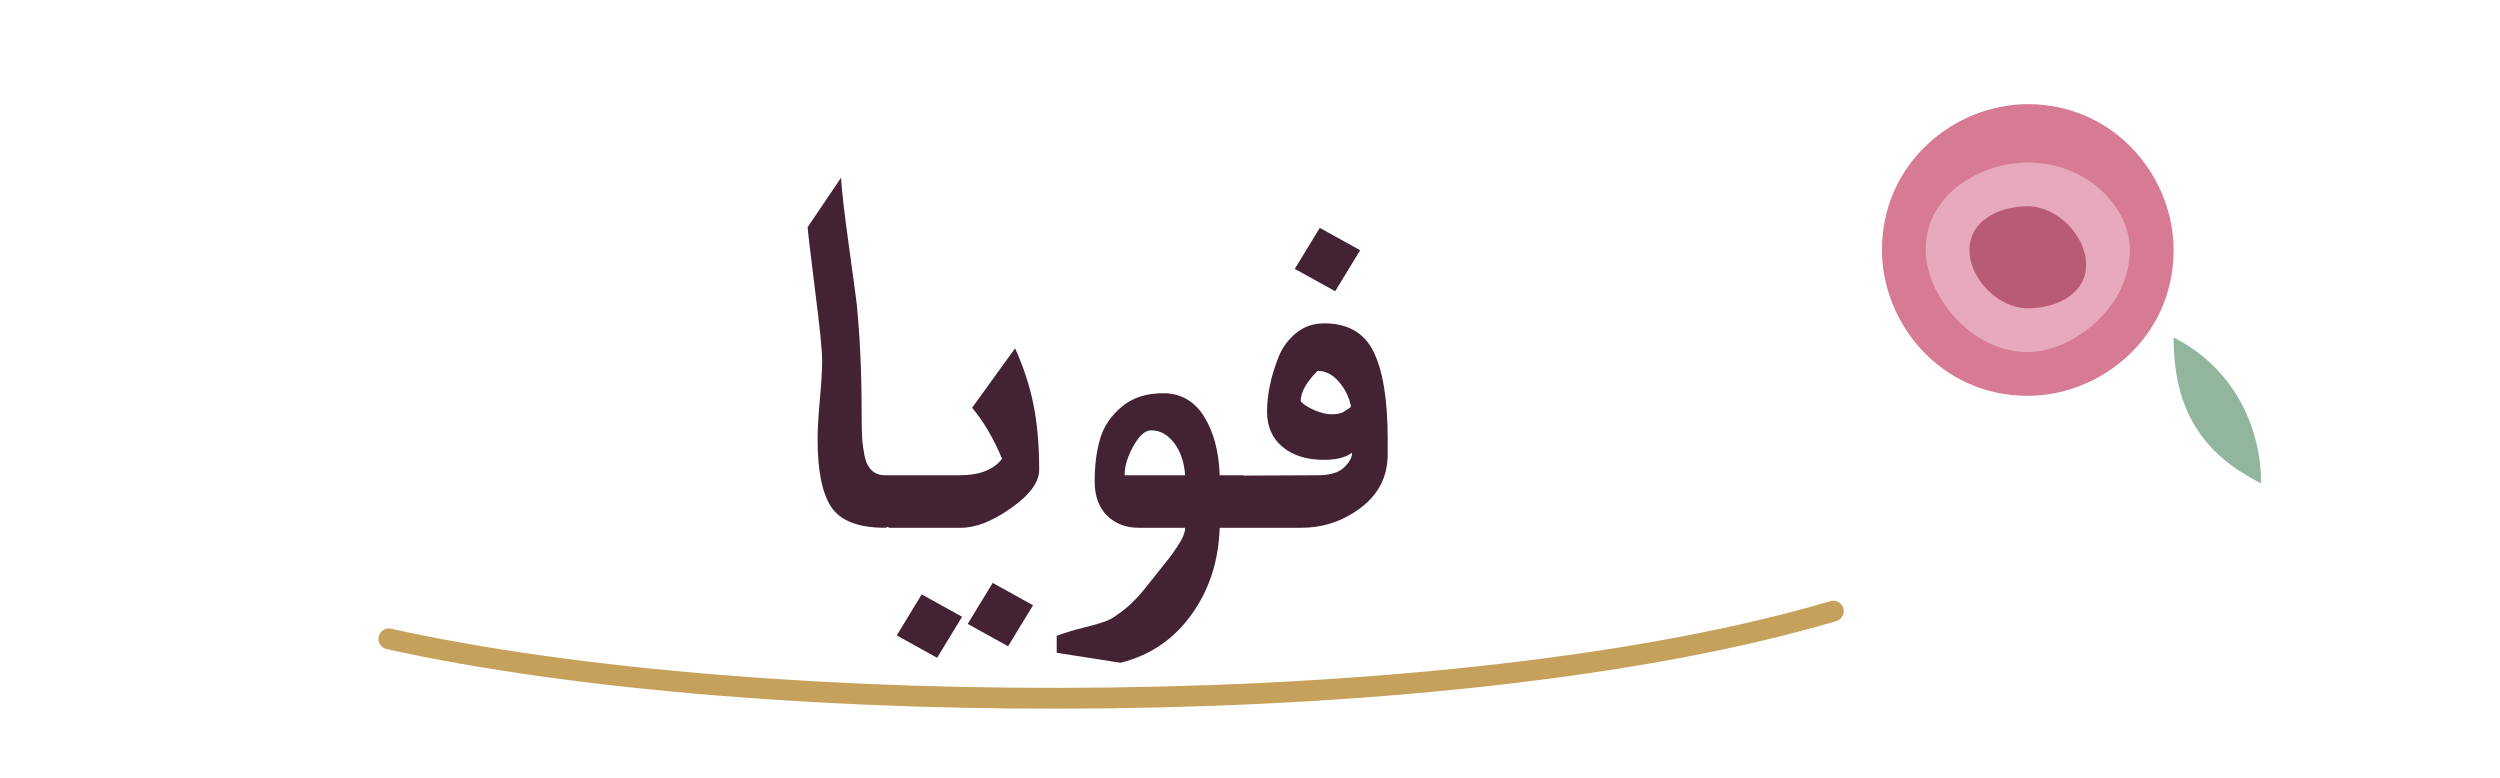
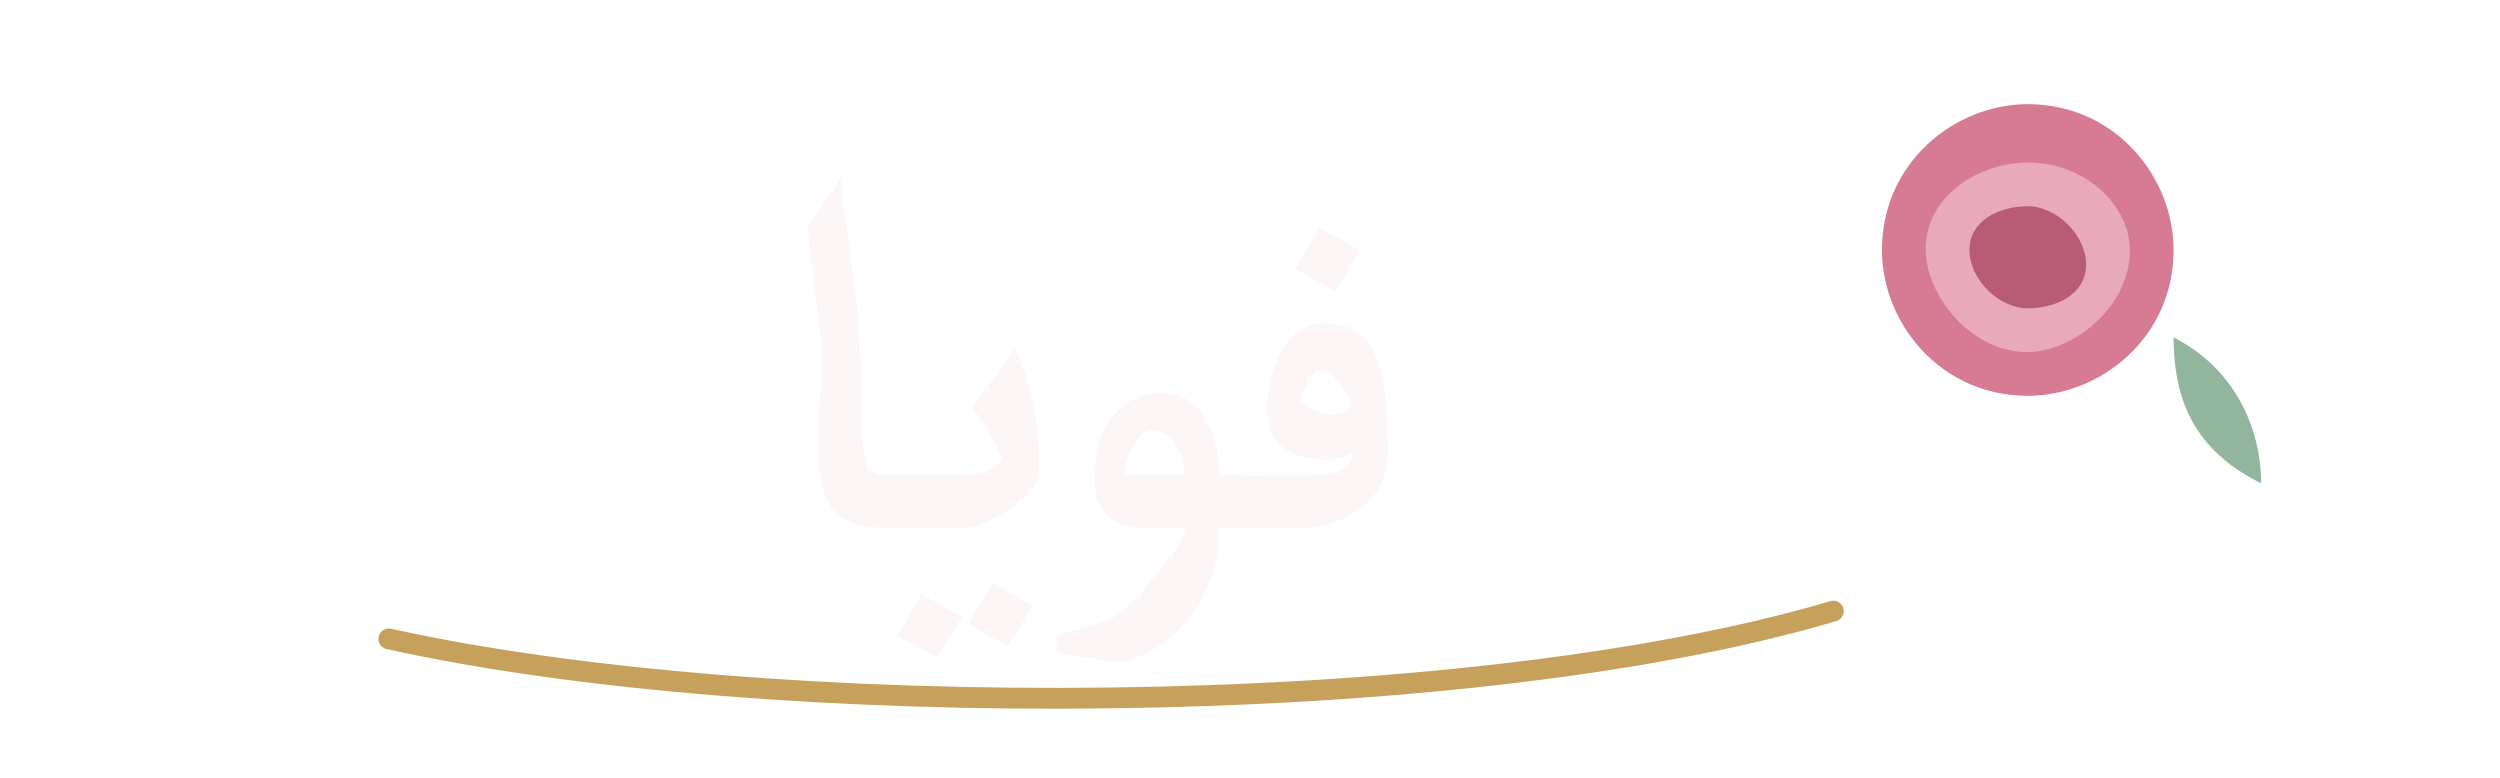
<svg xmlns="http://www.w3.org/2000/svg" viewBox="0 0 180 56" width="180" height="56">
-   <text x="78" y="38" font-family="'Aref Ruqaa','El Messiri',serif" font-weight="700" font-size="36" fill="#432233" text-anchor="middle">فويا</text>
+   <text x="78" y="38" font-family="'Aref Ruqaa','El Messiri',serif" font-weight="700" font-size="36" fill="#FDF6F7" text-anchor="middle">فويا</text>
  <path d="M28,46 C55,52 105,52 132,44" fill="none" stroke="#C6A15B" stroke-width="1.5" stroke-linecap="round" />
  <g transform="translate(146,18) scale(1.05)">
    <path d="M0,-10 C6,-10 10,-5 10,0 C10,6 5,10 0,10 C-6,10 -10,5 -10,0 C-10,-6 -5,-10 0,-10 Z" fill="#D67B93" />
    <path d="M0,-6 C4,-6 7,-3 7,0 C7,4 3,7 0,7 C-4,7 -7,3 -7,0 C-7,-4 -3,-6 0,-6 Z" fill="#E8A9BC" />
    <path d="M0,-3 C2,-3 4,-1 4,1 C4,3 2,4 0,4 C-2,4 -4,2 -4,0 C-4,-2 -2,-3 0,-3 Z" fill="#B85C76" />
    <path d="M10,6 C14,8 16,12 16,16 C12,14 10,11 10,6 Z" fill="#7FA98C" opacity="0.85" />
  </g>
</svg>
